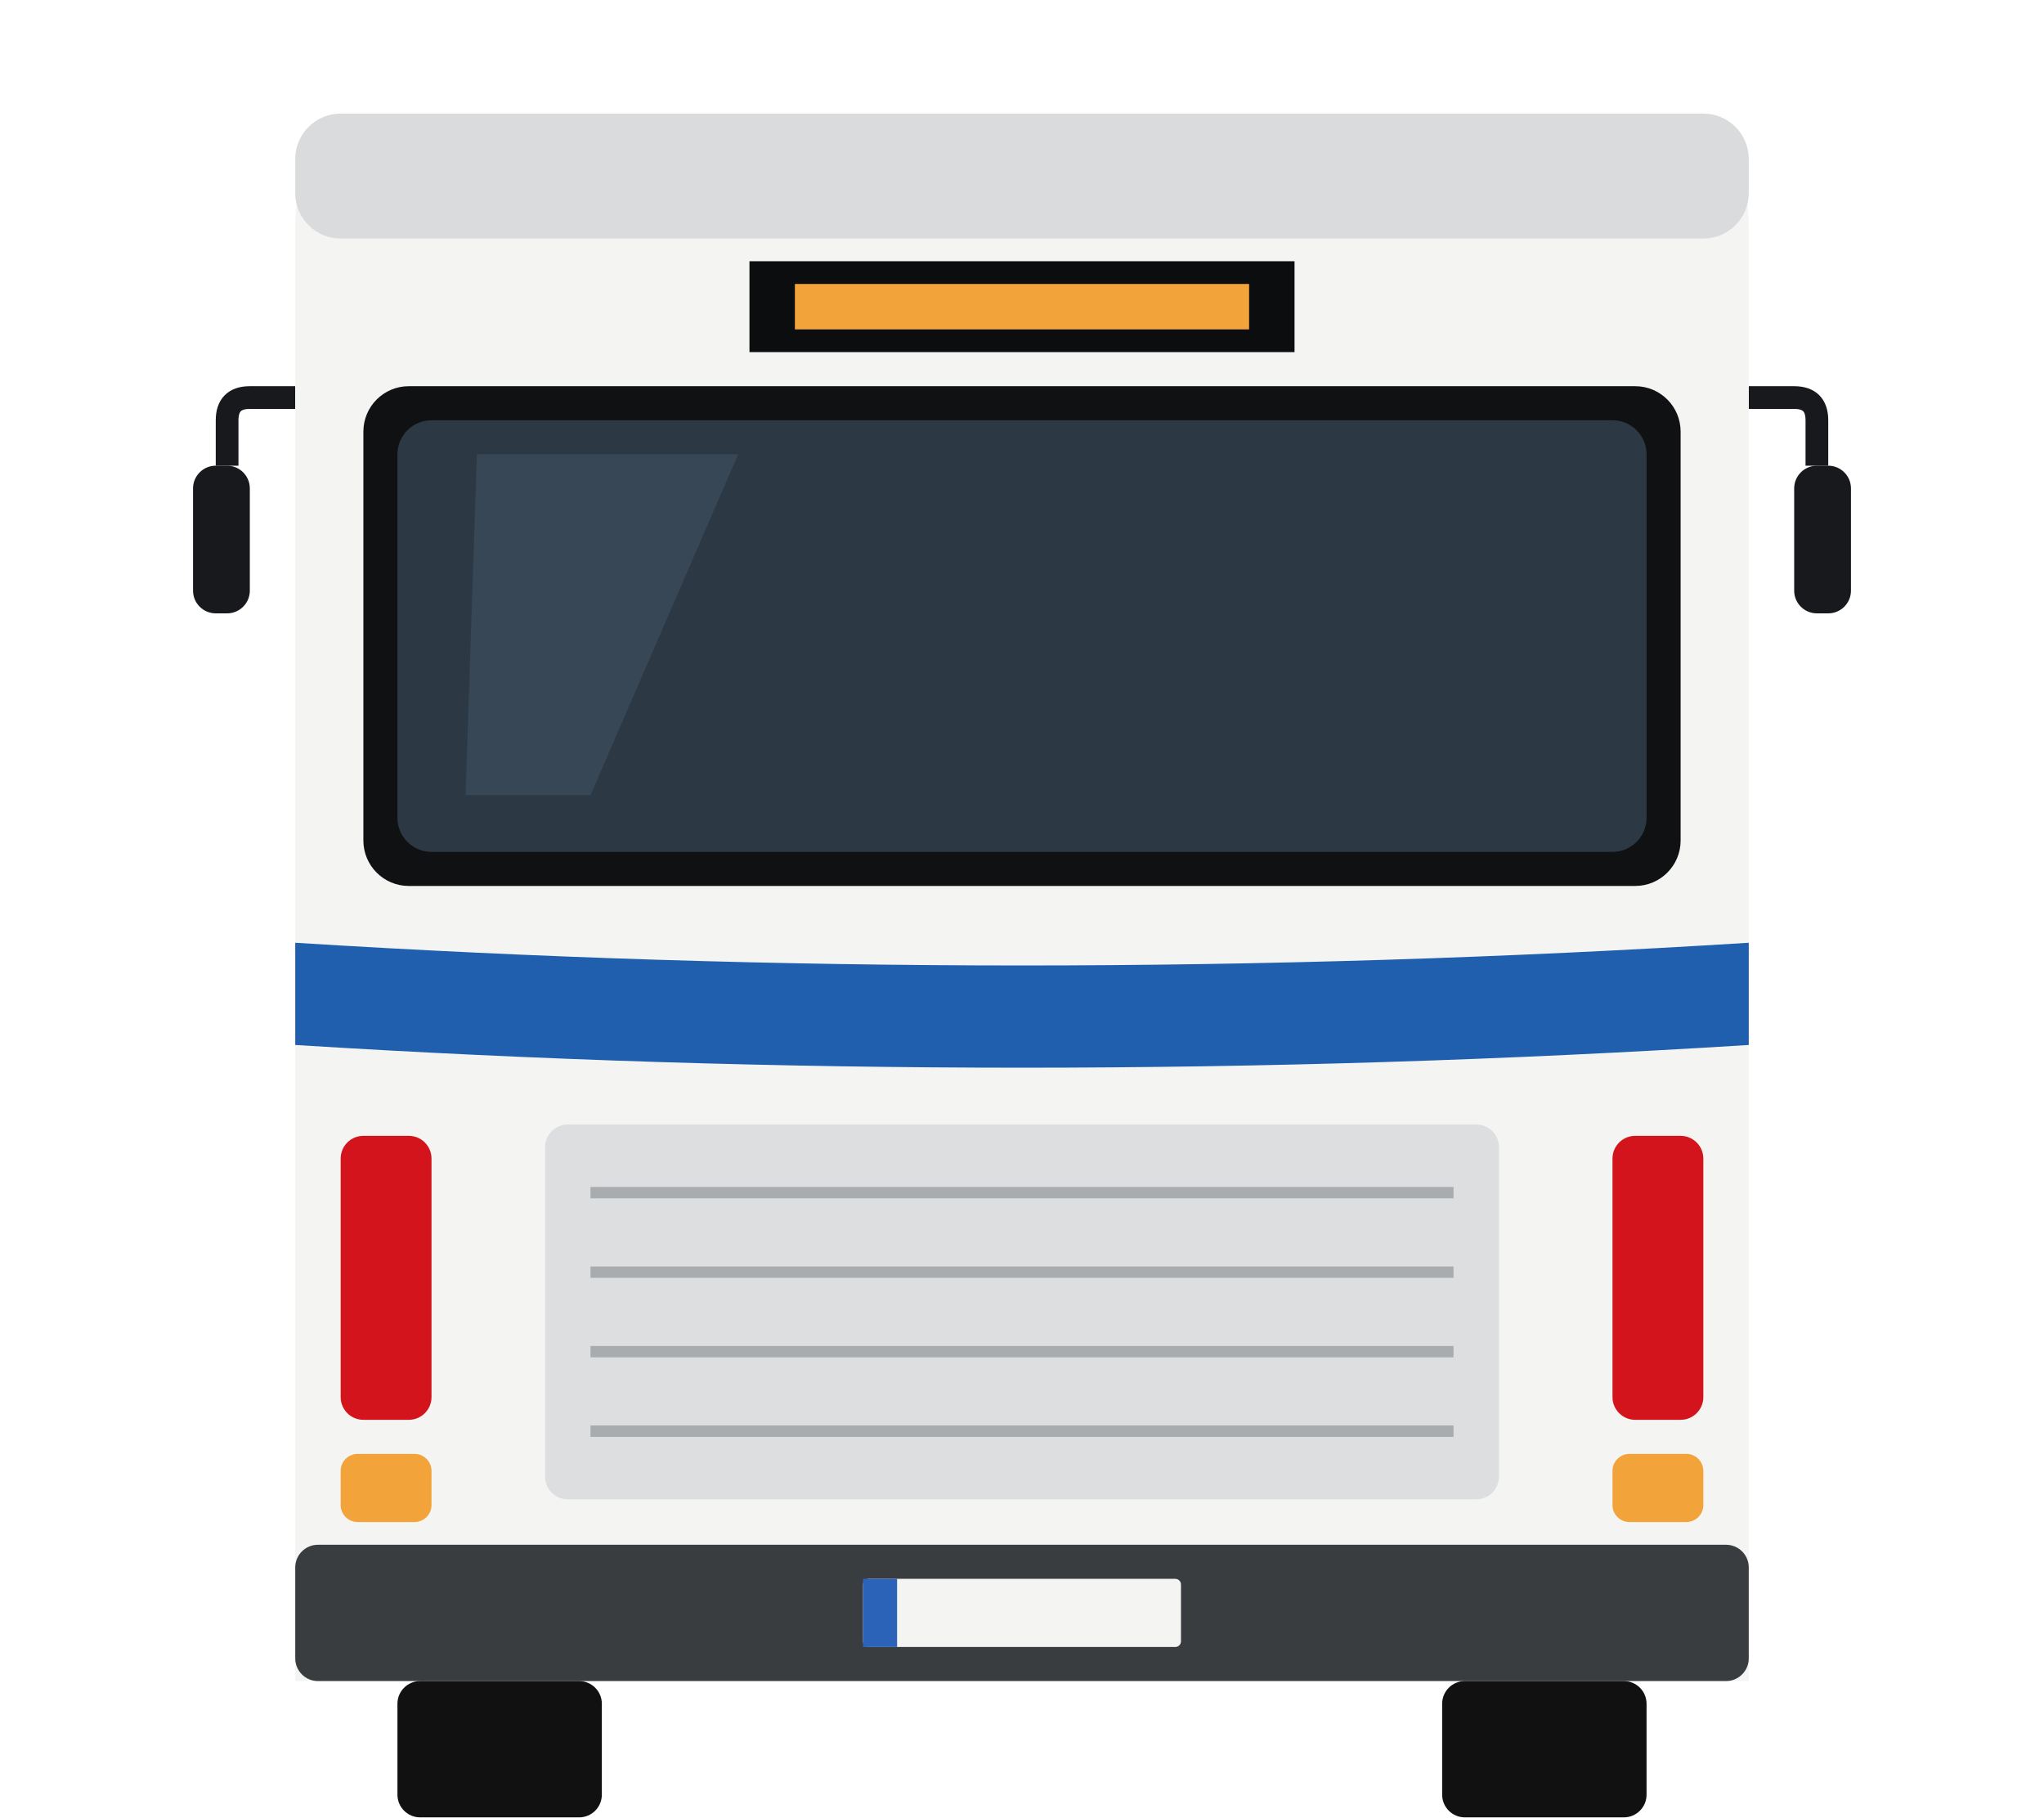
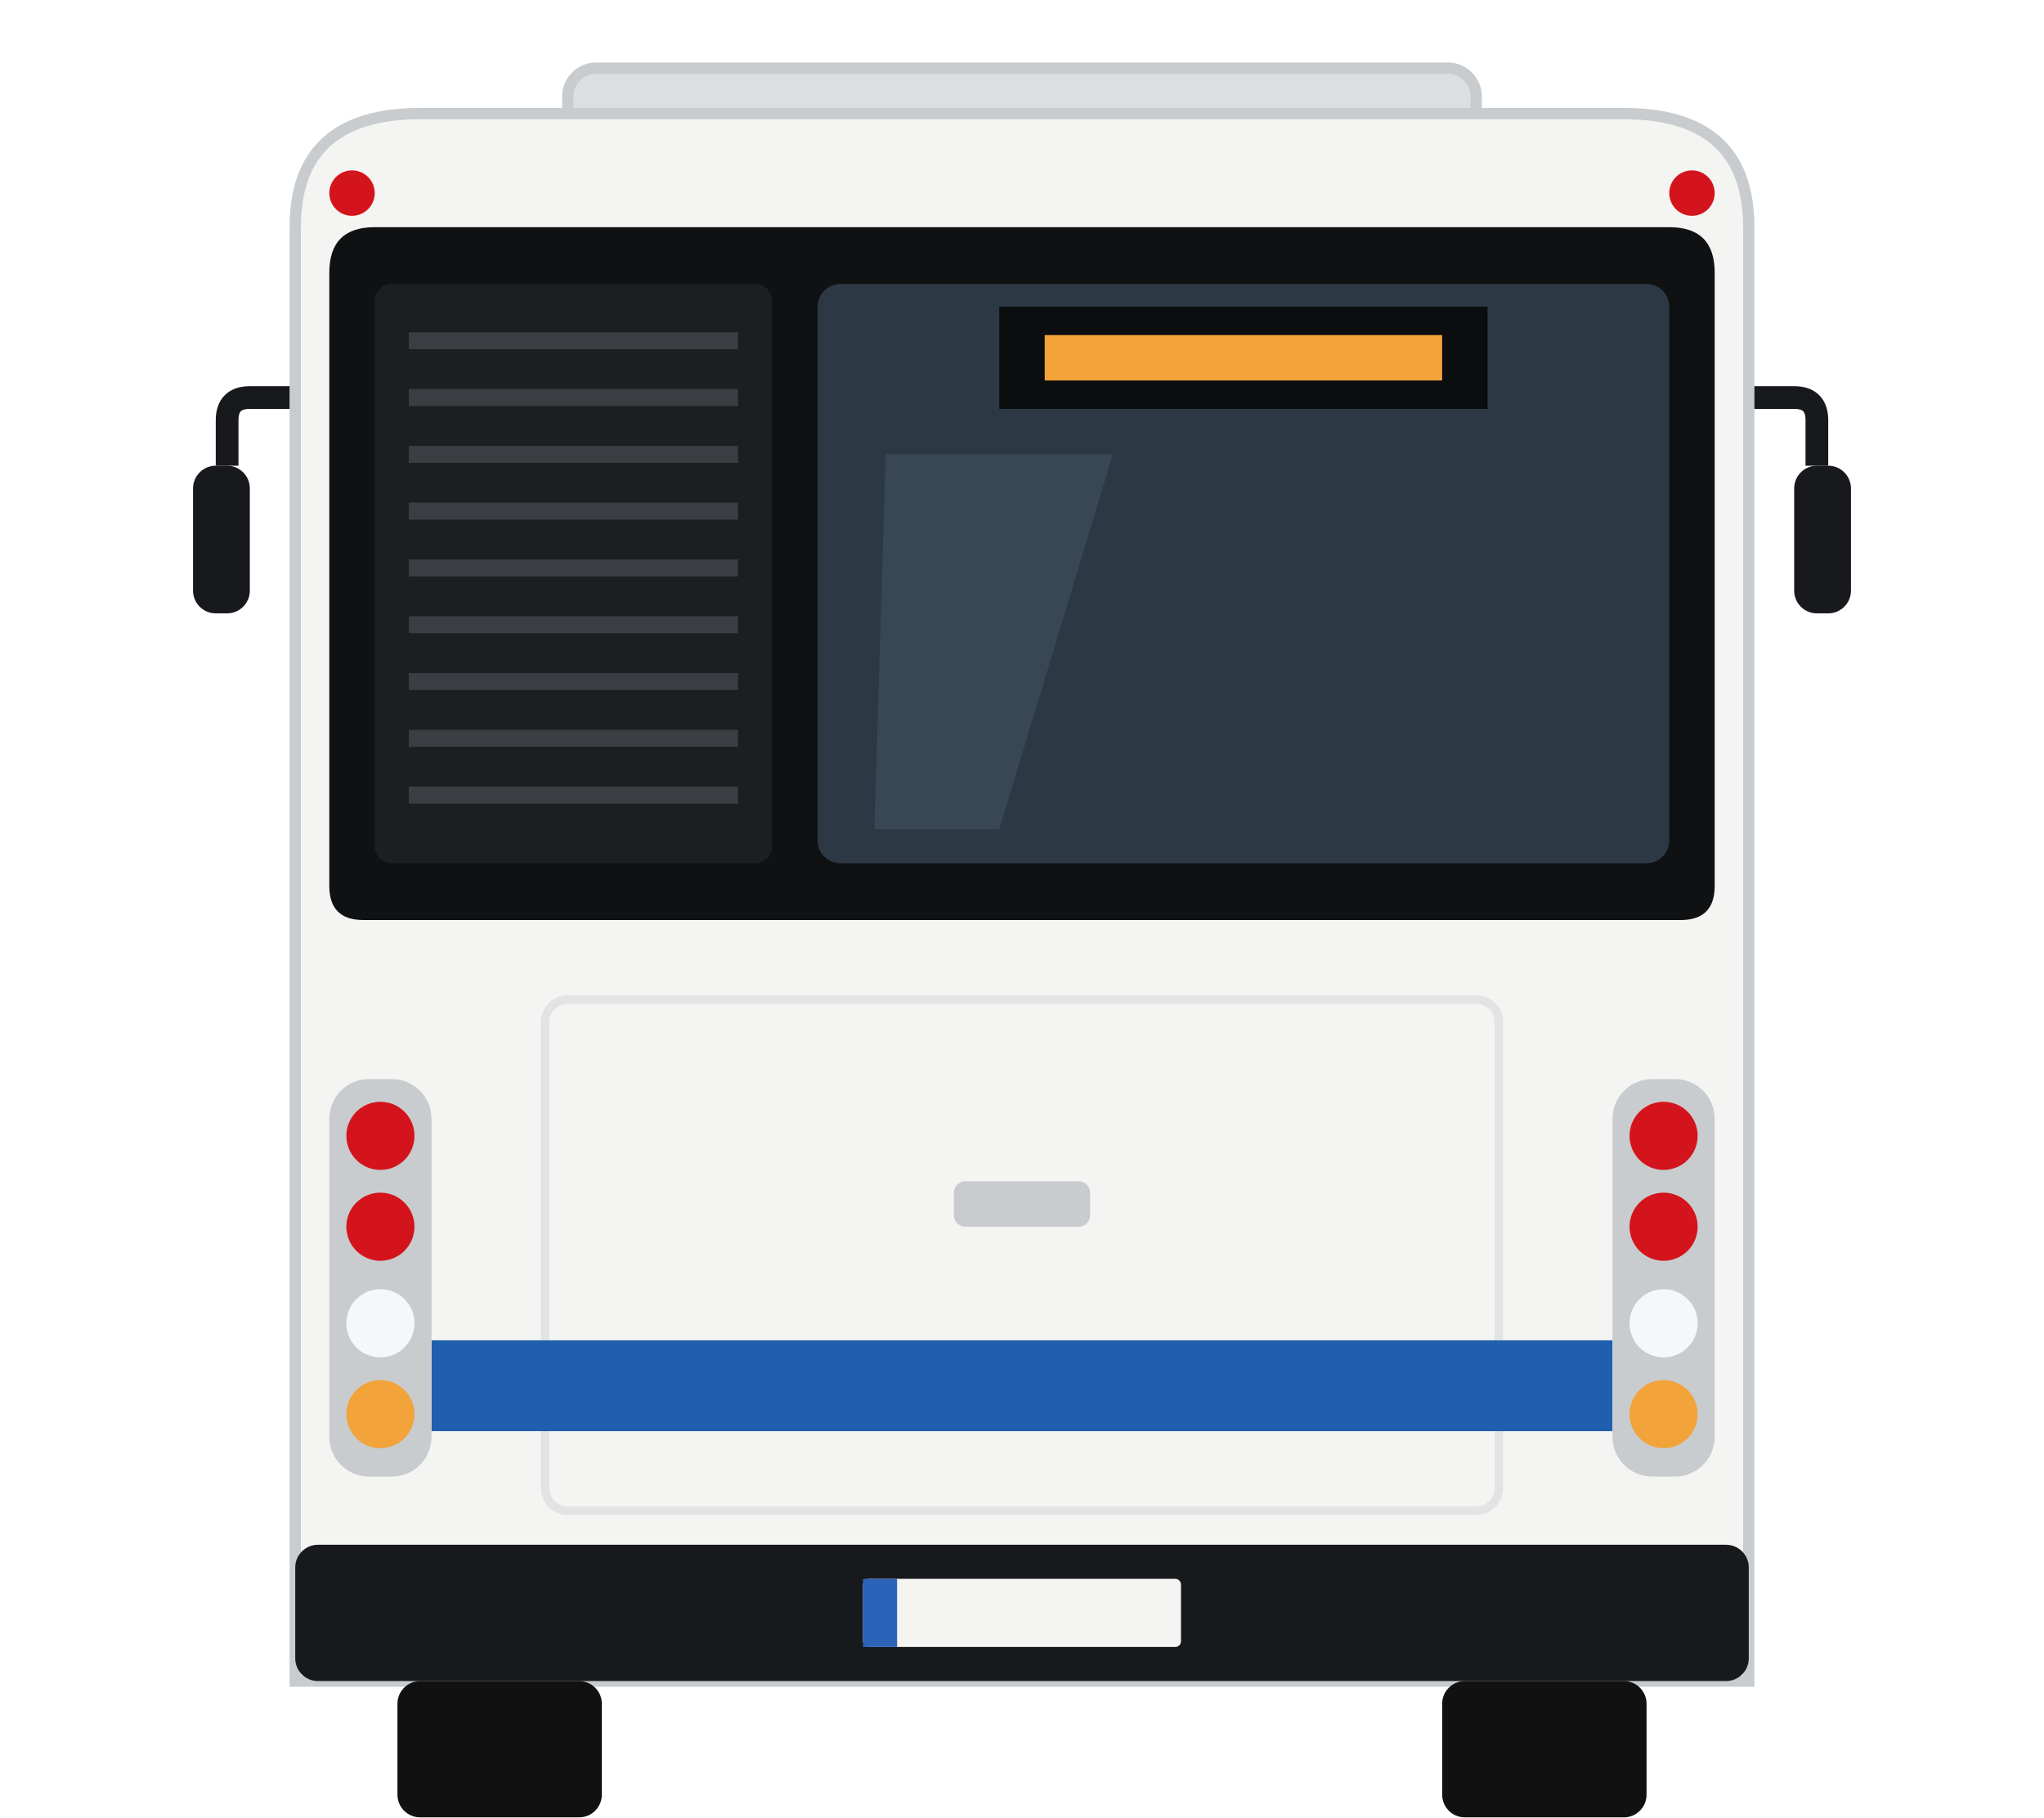
<svg xmlns="http://www.w3.org/2000/svg" viewBox="0 0 360 320">
  <g>
    <path d="M52 70 H44 Q40 70 40 74 V82" stroke="#17191c" stroke-width="4" fill="none" />
    <rect x="34" y="82" width="10" height="26" rx="4" fill="#17191c" />
    <path d="M308 70 H316 Q320 70 320 74 V82" stroke="#17191c" stroke-width="4" fill="none" />
    <rect x="316" y="82" width="10" height="26" rx="4" fill="#17191c" />
-     <path d="M52 296 V40 Q52 20 74 20 H286 Q308 20 308 40 V296 Z" fill="#f4f4f2" />
-     <rect x="52" y="20" width="256" height="22" rx="8" fill="#d9dbdd" />
-     <rect x="132" y="46" width="96" height="16" fill="#0c0d0e" />
-     <rect x="140" y="50" width="80" height="8" fill="#f2a33a" />
-     <rect x="64" y="68" width="232" height="88" rx="8" fill="#101113" />
-     <rect x="70" y="74" width="220" height="76" rx="6" fill="#2c3944" />
-     <path d="M84 80 L130 80 L104 140 L82 140 Z" fill="#46596a" opacity=".45" />
-     <path d="M52 166 Q180 174 308 166 V184 Q180 192 52 184 Z" fill="#1f5fae" />
-     <rect x="60" y="200" width="16" height="50" rx="4" fill="#d4141c" />
-     <rect x="284" y="200" width="16" height="50" rx="4" fill="#d4141c" />
-     <rect x="60" y="256" width="16" height="12" rx="3" fill="#f2a33a" />
-     <rect x="284" y="256" width="16" height="12" rx="3" fill="#f2a33a" />
-     <rect x="96" y="198" width="168" height="66" rx="4" fill="#dcdedf" />
-     <g stroke="#a9acaf" stroke-width="2">
-       <path d="M104 210 H256" />
-       <path d="M104 224 H256" />
-       <path d="M104 238 H256" />
-       <path d="M104 252 H256" />
+     <rect x="100" y="12" width="160" height="14" rx="5" fill="#dcdedf" stroke="#c9ccce" stroke-width="2" />
+     <path d="M52 296 V40 Q52 20 74 20 H286 Q308 20 308 40 V296 Z" fill="#f4f4f2" stroke="#c9ccce" stroke-width="2" />
+     <circle cx="62" cy="34" r="4" fill="#d4141c" />
+     <circle cx="298" cy="34" r="4" fill="#d4141c" />
+     <path d="M58 48 Q58 40 66 40 H294 Q302 40 302 48 V156 Q302 162 296 162 H64 Q58 162 58 156 Z" fill="#101113" />
+     <rect x="66" y="50" width="70" height="102" rx="3" fill="#1c1e21" />
+     <g stroke="#3a3d41" stroke-width="3">
+       <path d="M72 60 H130" />
+       <path d="M72 70 H130" />
+       <path d="M72 80 H130" />
+       <path d="M72 90 H130" />
+       <path d="M72 100 H130" />
+       <path d="M72 110 H130" />
+       <path d="M72 120 H130" />
+       <path d="M72 130 H130" />
+       <path d="M72 140 H130" />
    </g>
-     <rect x="52" y="272" width="256" height="24" rx="4" fill="#3a3d40" />
+     <rect x="144" y="50" width="150" height="102" rx="4" fill="#2c3944" />
+     <rect x="176" y="54" width="86" height="18" fill="#0c0d0e" />
+     <rect x="184" y="59" width="70" height="8" fill="#f2a33a" />
+     <path d="M156 80 L196 80 L176 146 L154 146 Z" fill="#46596a" opacity=".45" />
+     <rect x="96" y="176" width="168" height="90" rx="4" fill="none" stroke="#e2e3e3" stroke-width="1.5" />
+     <rect x="168" y="208" width="24" height="8" rx="2" fill="#c9ccce" />
+     <path d="M76 236 H284 V252 H76 Z" fill="#1f5fae" />
+     <rect x="58" y="190" width="18" height="70" rx="7" fill="#c9ccce" />
+     <circle cx="67" cy="200" r="6" fill="#d4141c" />
+     <circle cx="67" cy="216" r="6" fill="#d4141c" />
+     <circle cx="67" cy="233" r="6" fill="#f6f7f8" />
+     <circle cx="67" cy="249" r="6" fill="#f2a33a" />
+     <rect x="284" y="190" width="18" height="70" rx="7" fill="#c9ccce" />
+     <circle cx="293" cy="200" r="6" fill="#d4141c" />
+     <circle cx="293" cy="216" r="6" fill="#d4141c" />
+     <circle cx="293" cy="233" r="6" fill="#f6f7f8" />
+     <circle cx="293" cy="249" r="6" fill="#f2a33a" />
+     <rect x="52" y="272" width="256" height="24" rx="4" fill="#17191c" />
    <rect x="152" y="278" width="56" height="12" rx="1" fill="#f4f4f2" />
    <rect x="152" y="278" width="6" height="12" fill="#2a63b8" />
    <rect x="70" y="296" width="36" height="24" rx="4" fill="#111" />
    <rect x="254" y="296" width="36" height="24" rx="4" fill="#111" />
  </g>
</svg>
